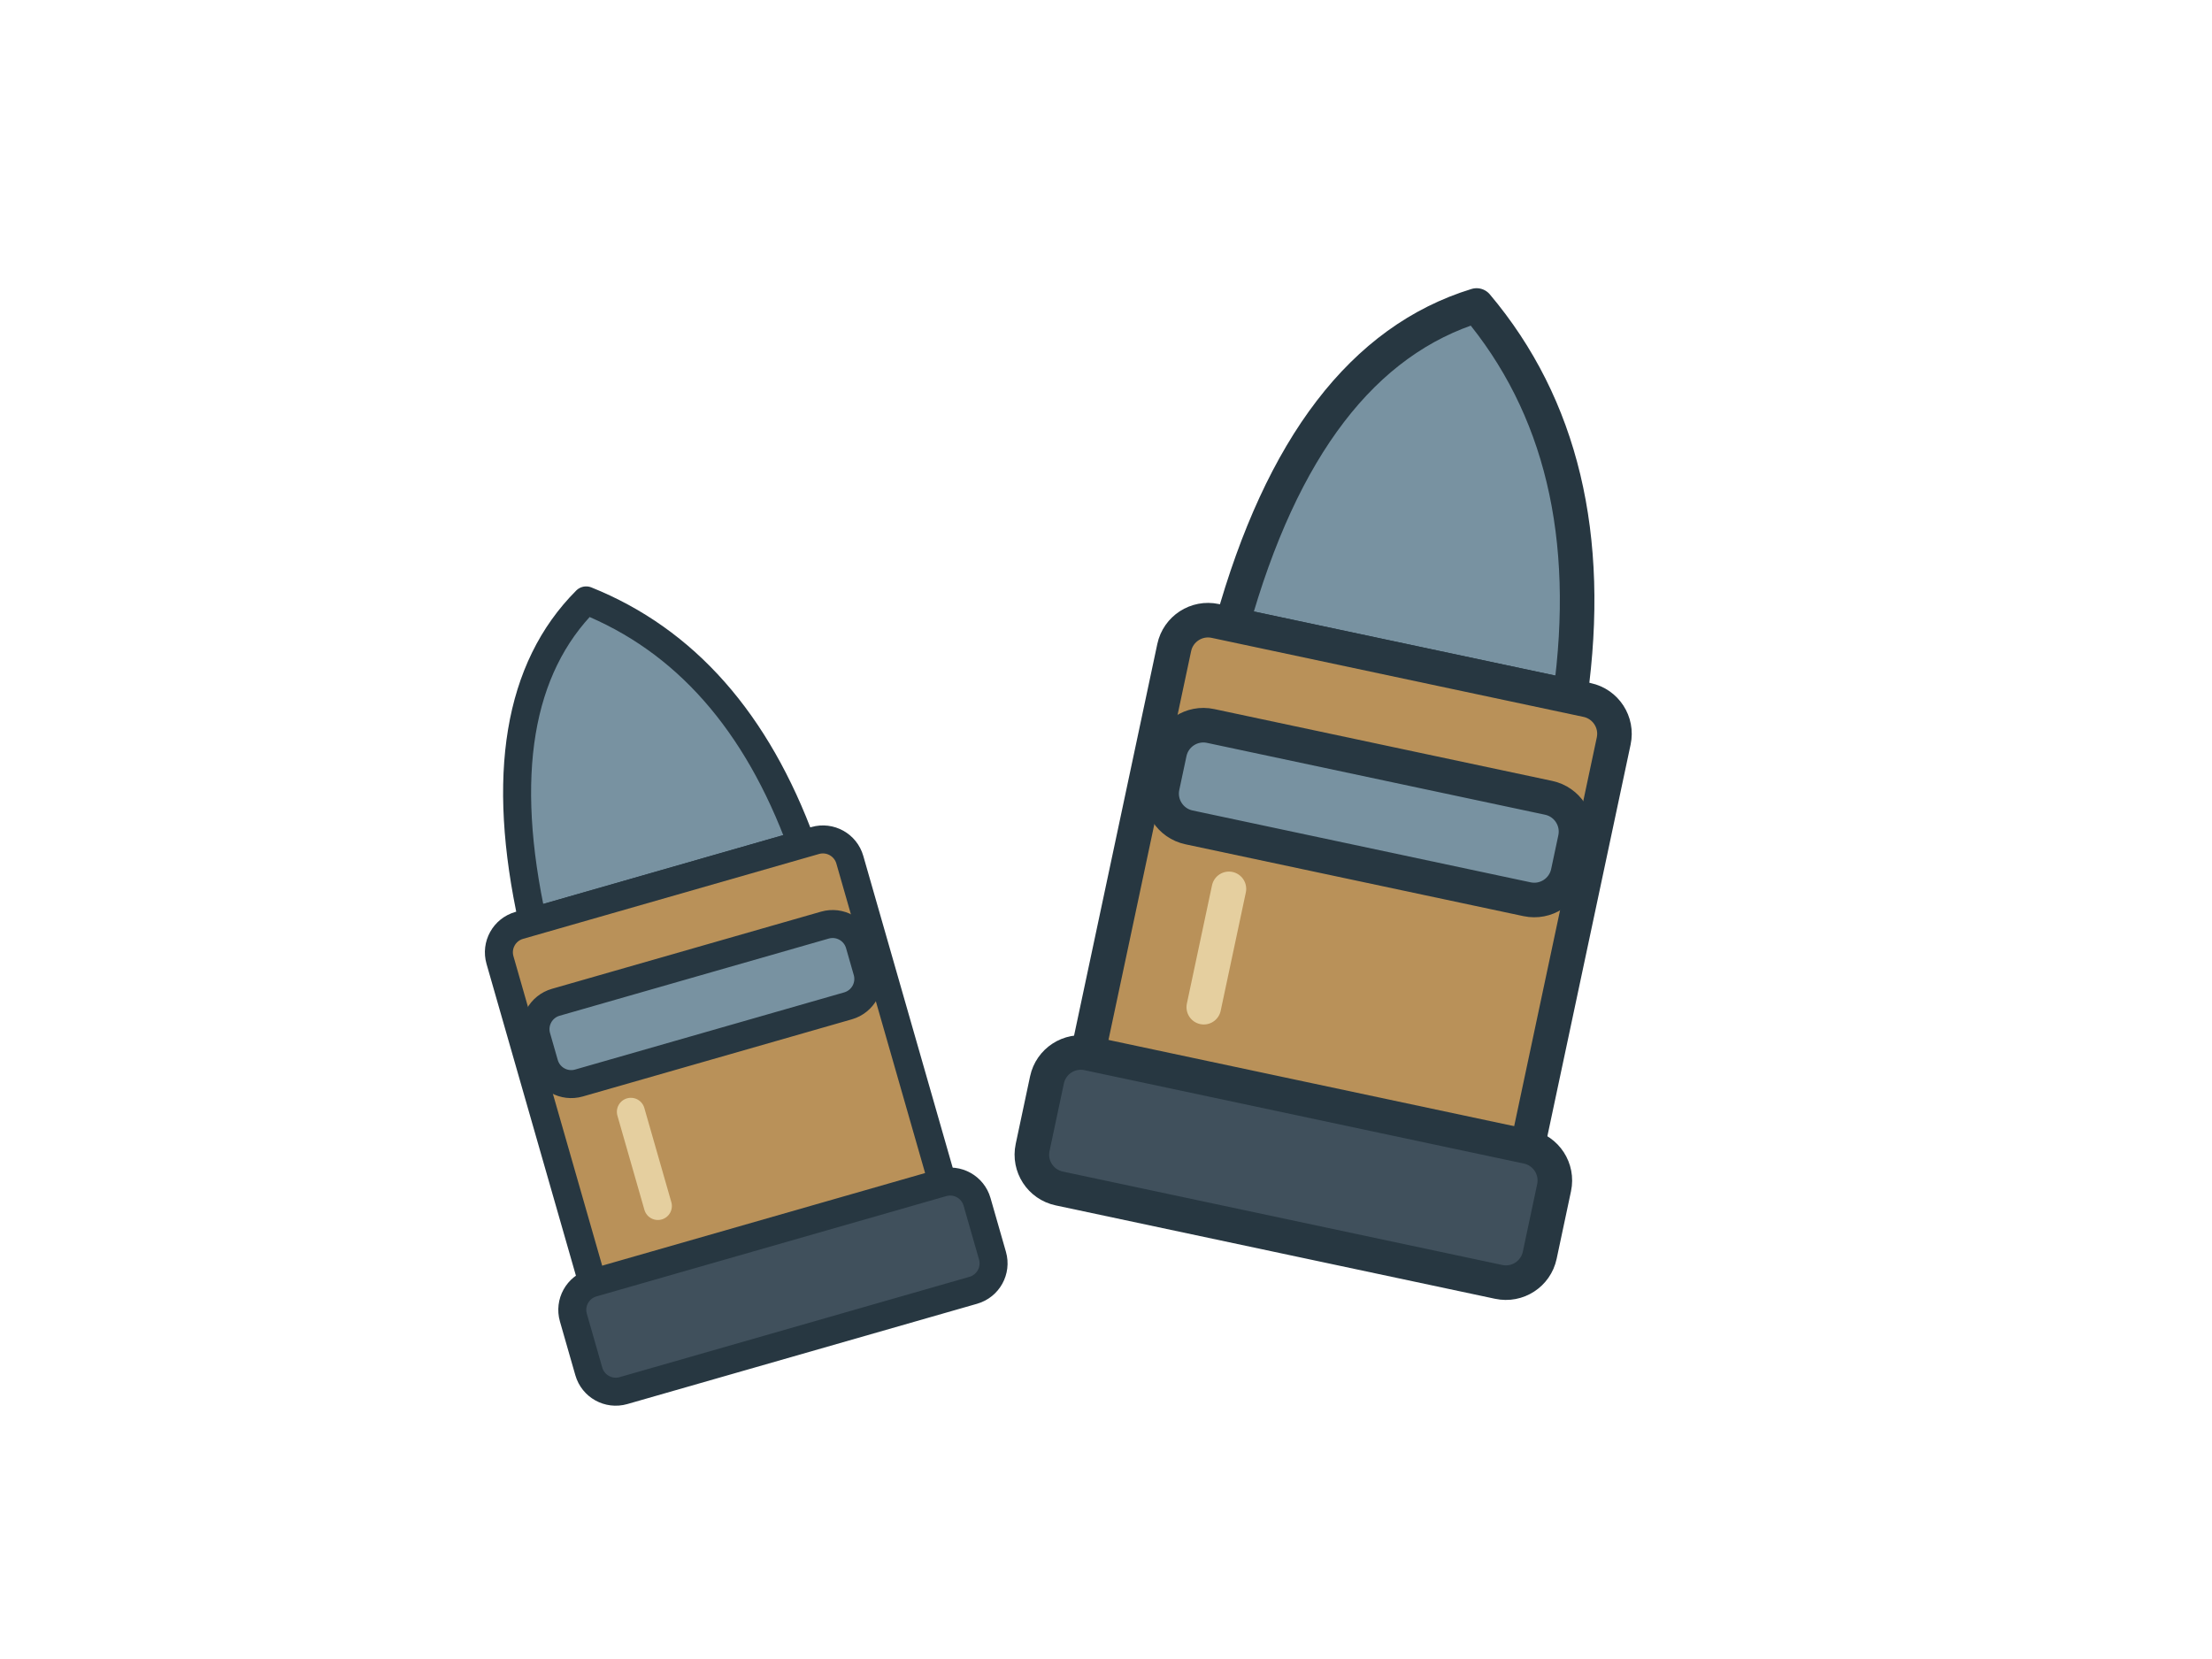
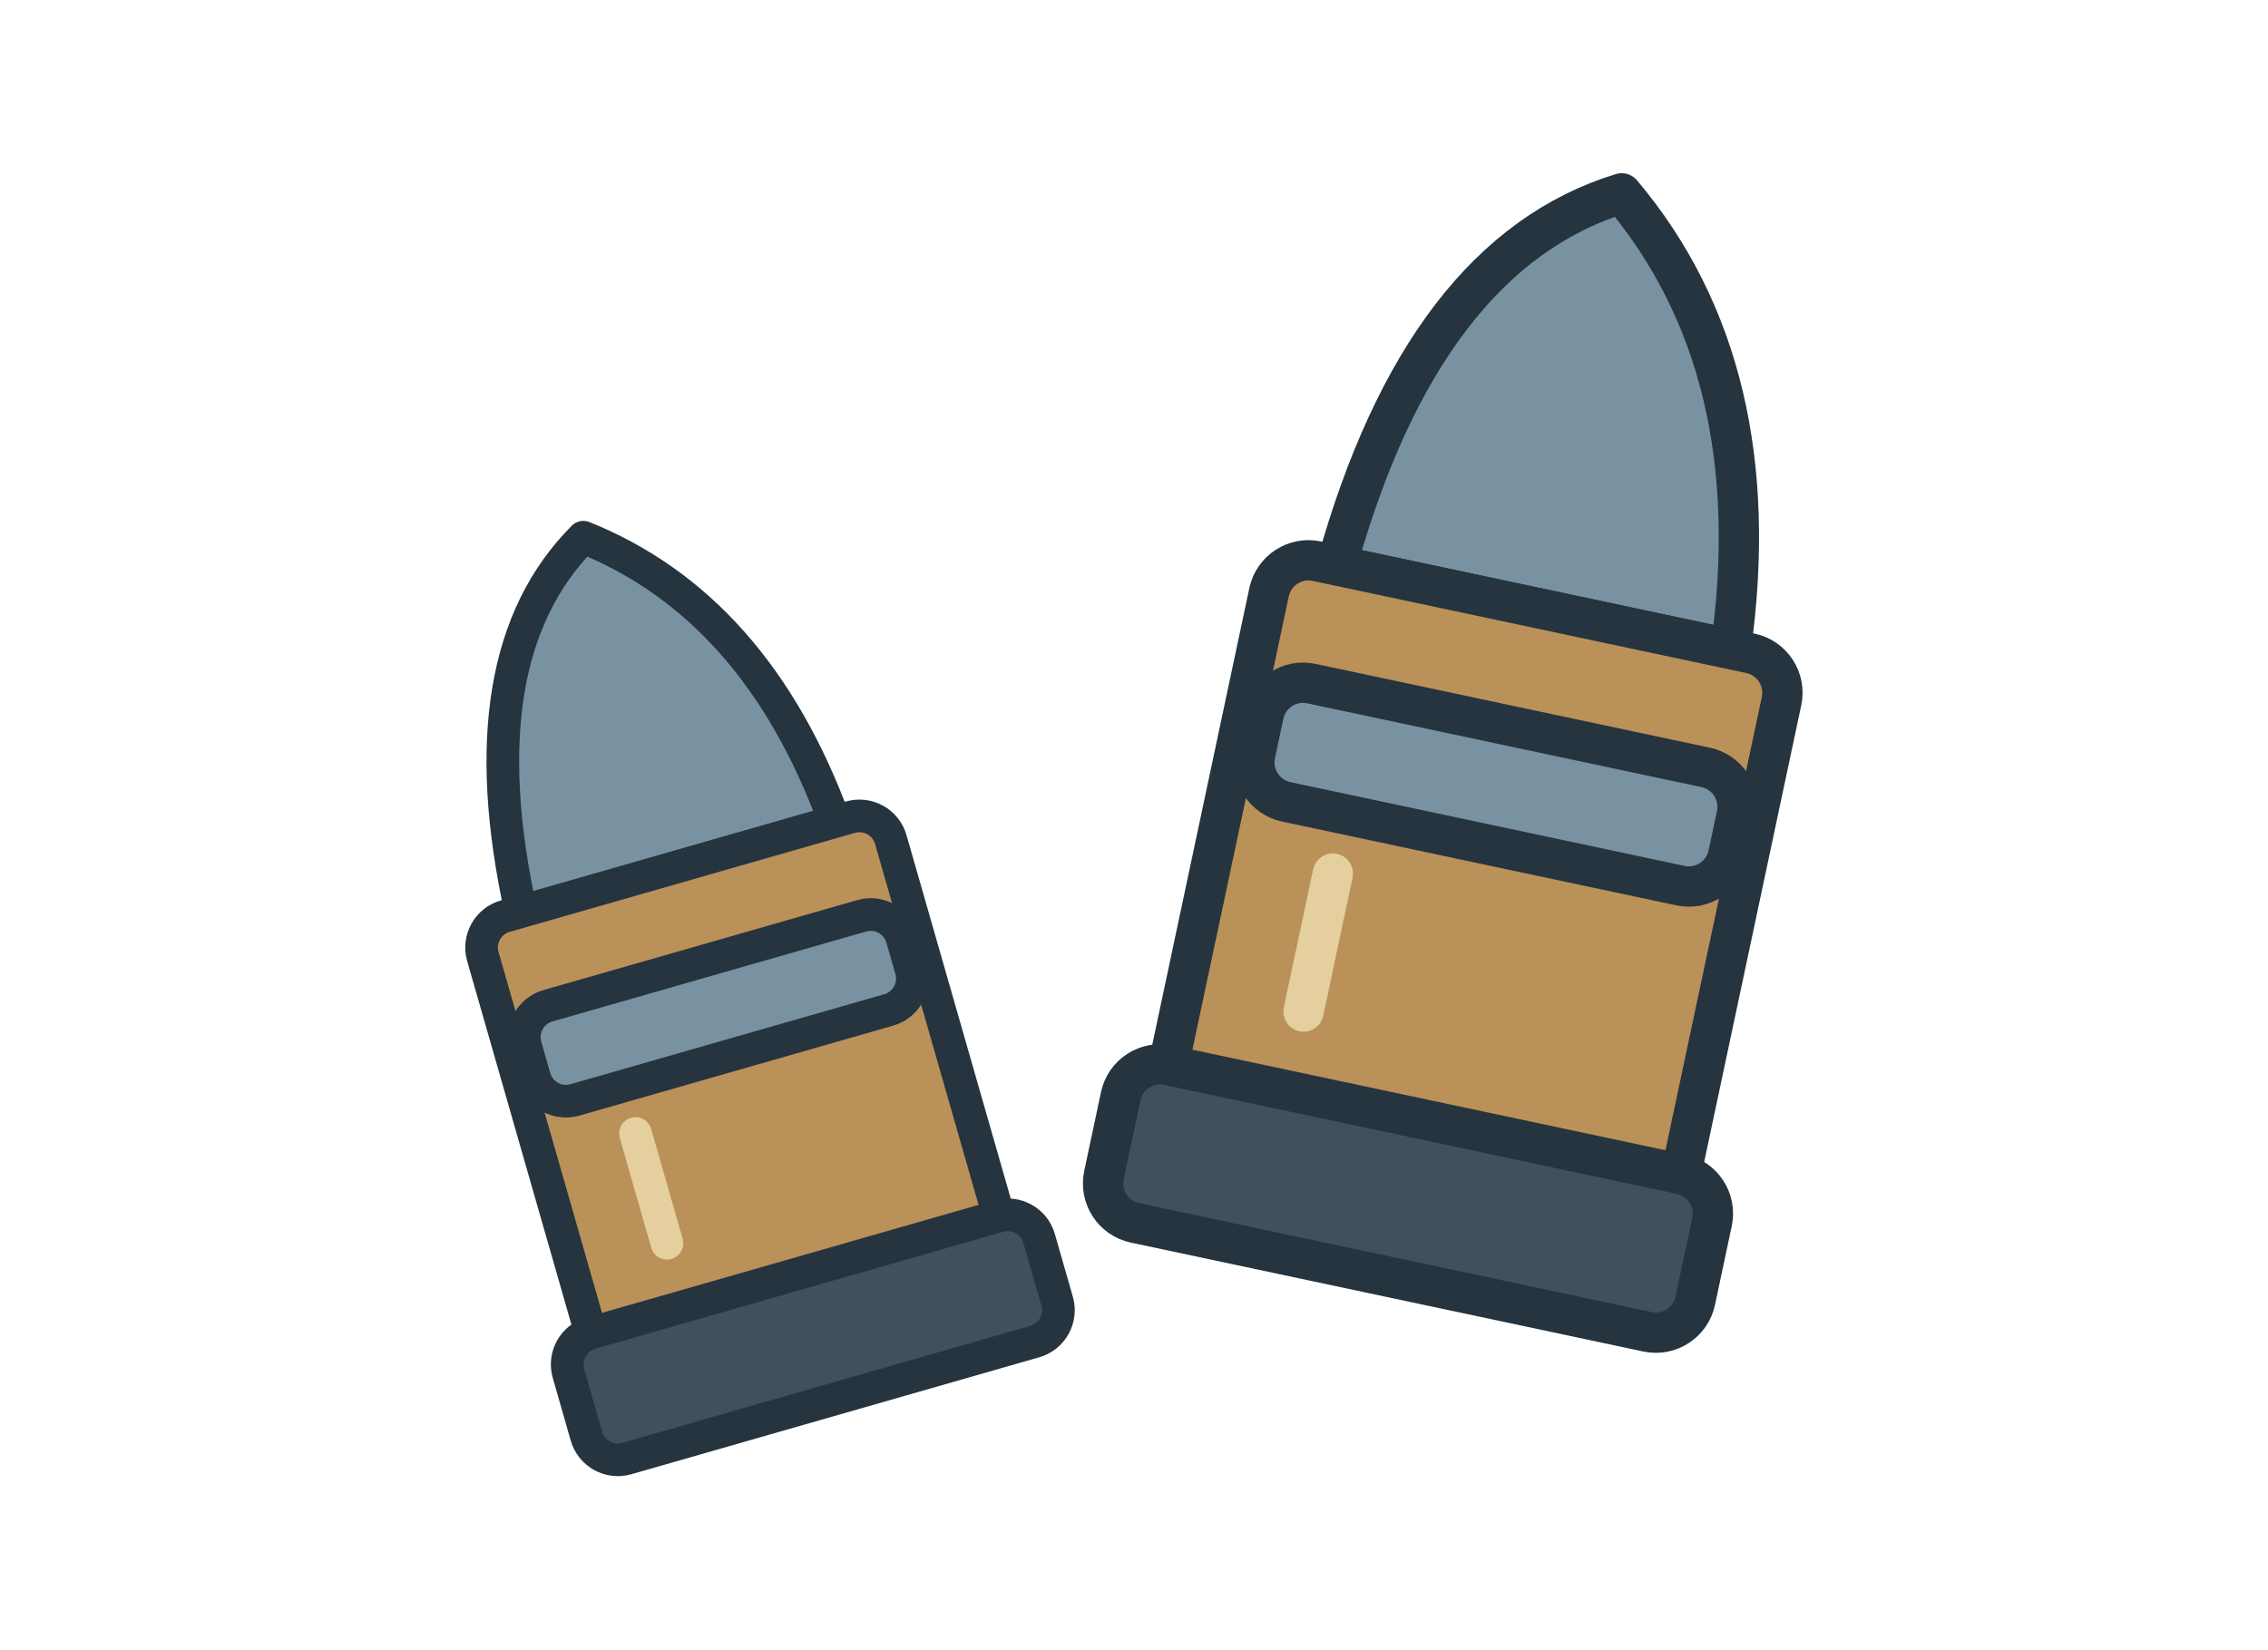
- <svg xmlns="http://www.w3.org/2000/svg" viewBox="0 0 128 96">
+ <svg xmlns="http://www.w3.org/2000/svg" viewBox="4.97 8.08 112.55 81.85">
  <g stroke-linecap="round" stroke-linejoin="round">
    <g transform="translate(-11 20) scale(.81) rotate(-16 64 48)">
-       <path d="M54 38Q55 22 64 17Q73 24 74 38Z" fill="#7892a1" stroke="#273741" stroke-width="2" />
-       <rect x="51" y="38" width="26" height="31" rx="2" fill="#b99159" stroke="#273741" stroke-width="2" />
-       <rect x="49" y="64" width="30" height="8" rx="2" fill="#40505c" stroke="#273741" stroke-width="2" />
-       <rect x="52" y="44" width="24" height="6" rx="2" fill="#7892a1" stroke="#273741" stroke-width="2" />
+       <path d="M54 38Q55 22 64 17Q73 24 74 38Z" fill="#7892a1" stroke="#25343e" stroke-width="2" />
+       <rect x="51" y="38" width="26" height="31" rx="2" fill="#b99159" stroke="#25343e" stroke-width="2" />
+       <rect x="49" y="64" width="30" height="8" rx="2" fill="#40505c" stroke="#25343e" stroke-width="2" />
+       <rect x="52" y="44" width="24" height="6" rx="2" fill="#7892a1" stroke="#25343e" stroke-width="2" />
      <path d="M57 53v7" fill="none" stroke="#e5cf9f" stroke-width="2" />
    </g>
    <g transform="translate(15 0) rotate(12 64 48)">
-       <path d="M54 38Q55 22 64 17Q73 24 74 38Z" fill="#7892a1" stroke="#273741" stroke-width="2" />
-       <rect x="51" y="38" width="26" height="31" rx="2" fill="#b99159" stroke="#273741" stroke-width="2" />
-       <rect x="49" y="64" width="30" height="8" rx="2" fill="#40505c" stroke="#273741" stroke-width="2" />
-       <rect x="52" y="44" width="24" height="6" rx="2" fill="#7892a1" stroke="#273741" stroke-width="2" />
+       <path d="M54 38Q55 22 64 17Q73 24 74 38Z" fill="#7892a1" stroke="#25343e" stroke-width="2" />
+       <rect x="51" y="38" width="26" height="31" rx="2" fill="#b99159" stroke="#25343e" stroke-width="2" />
+       <rect x="49" y="64" width="30" height="8" rx="2" fill="#40505c" stroke="#25343e" stroke-width="2" />
+       <rect x="52" y="44" width="24" height="6" rx="2" fill="#7892a1" stroke="#25343e" stroke-width="2" />
      <path d="M57 53v7" fill="none" stroke="#e5cf9f" stroke-width="2" />
    </g>
  </g>
</svg>
